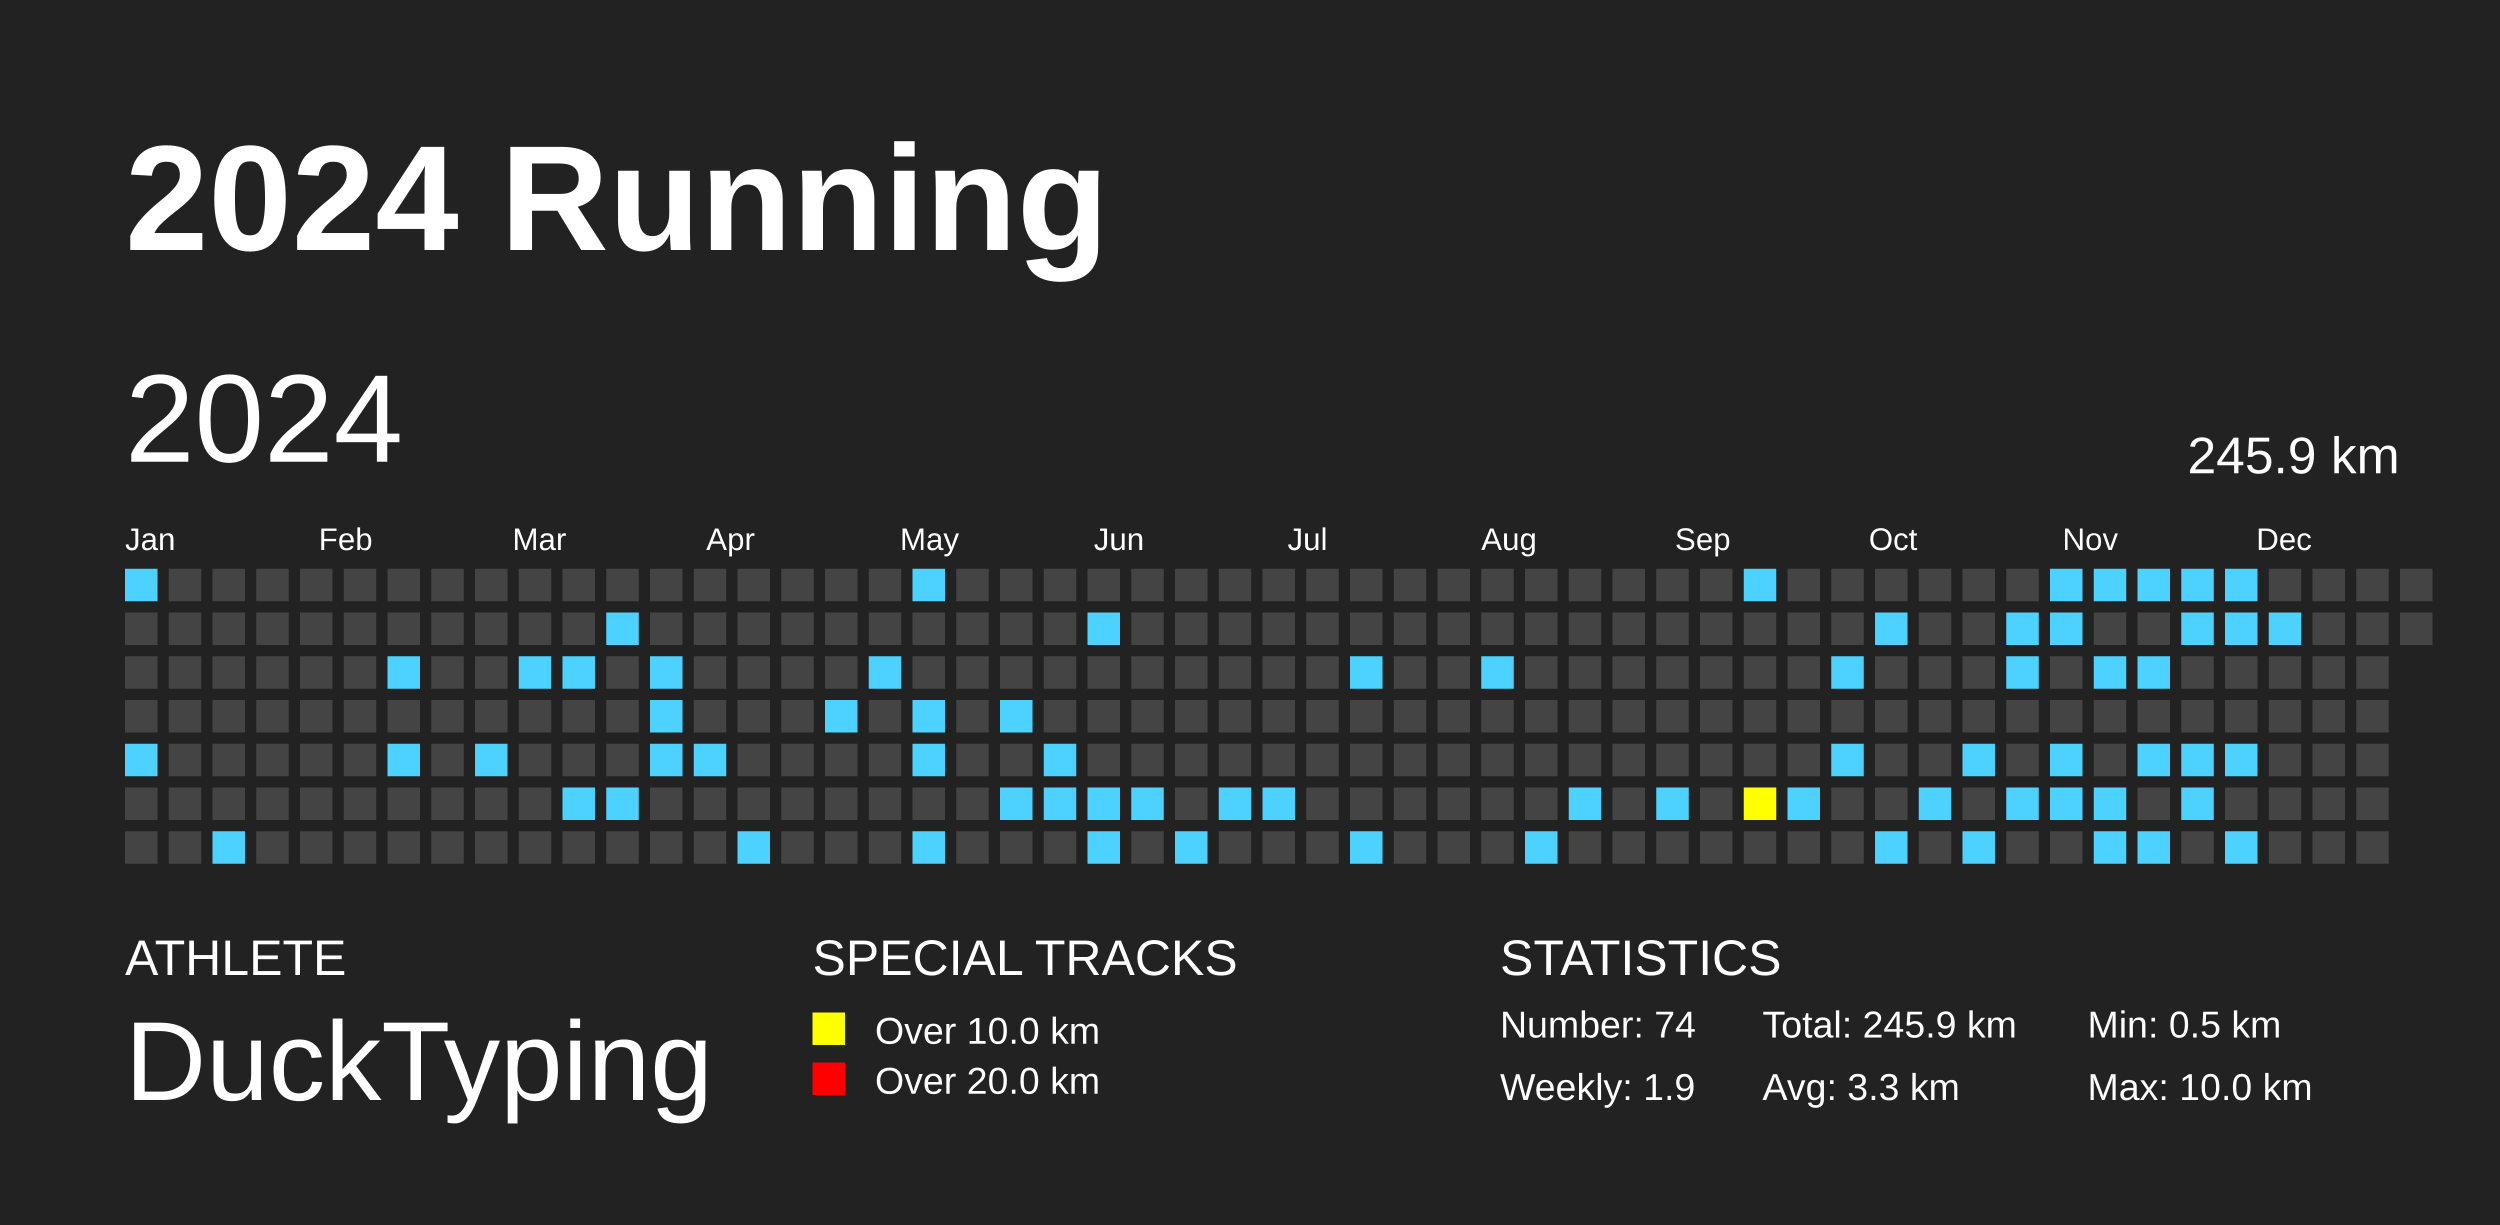
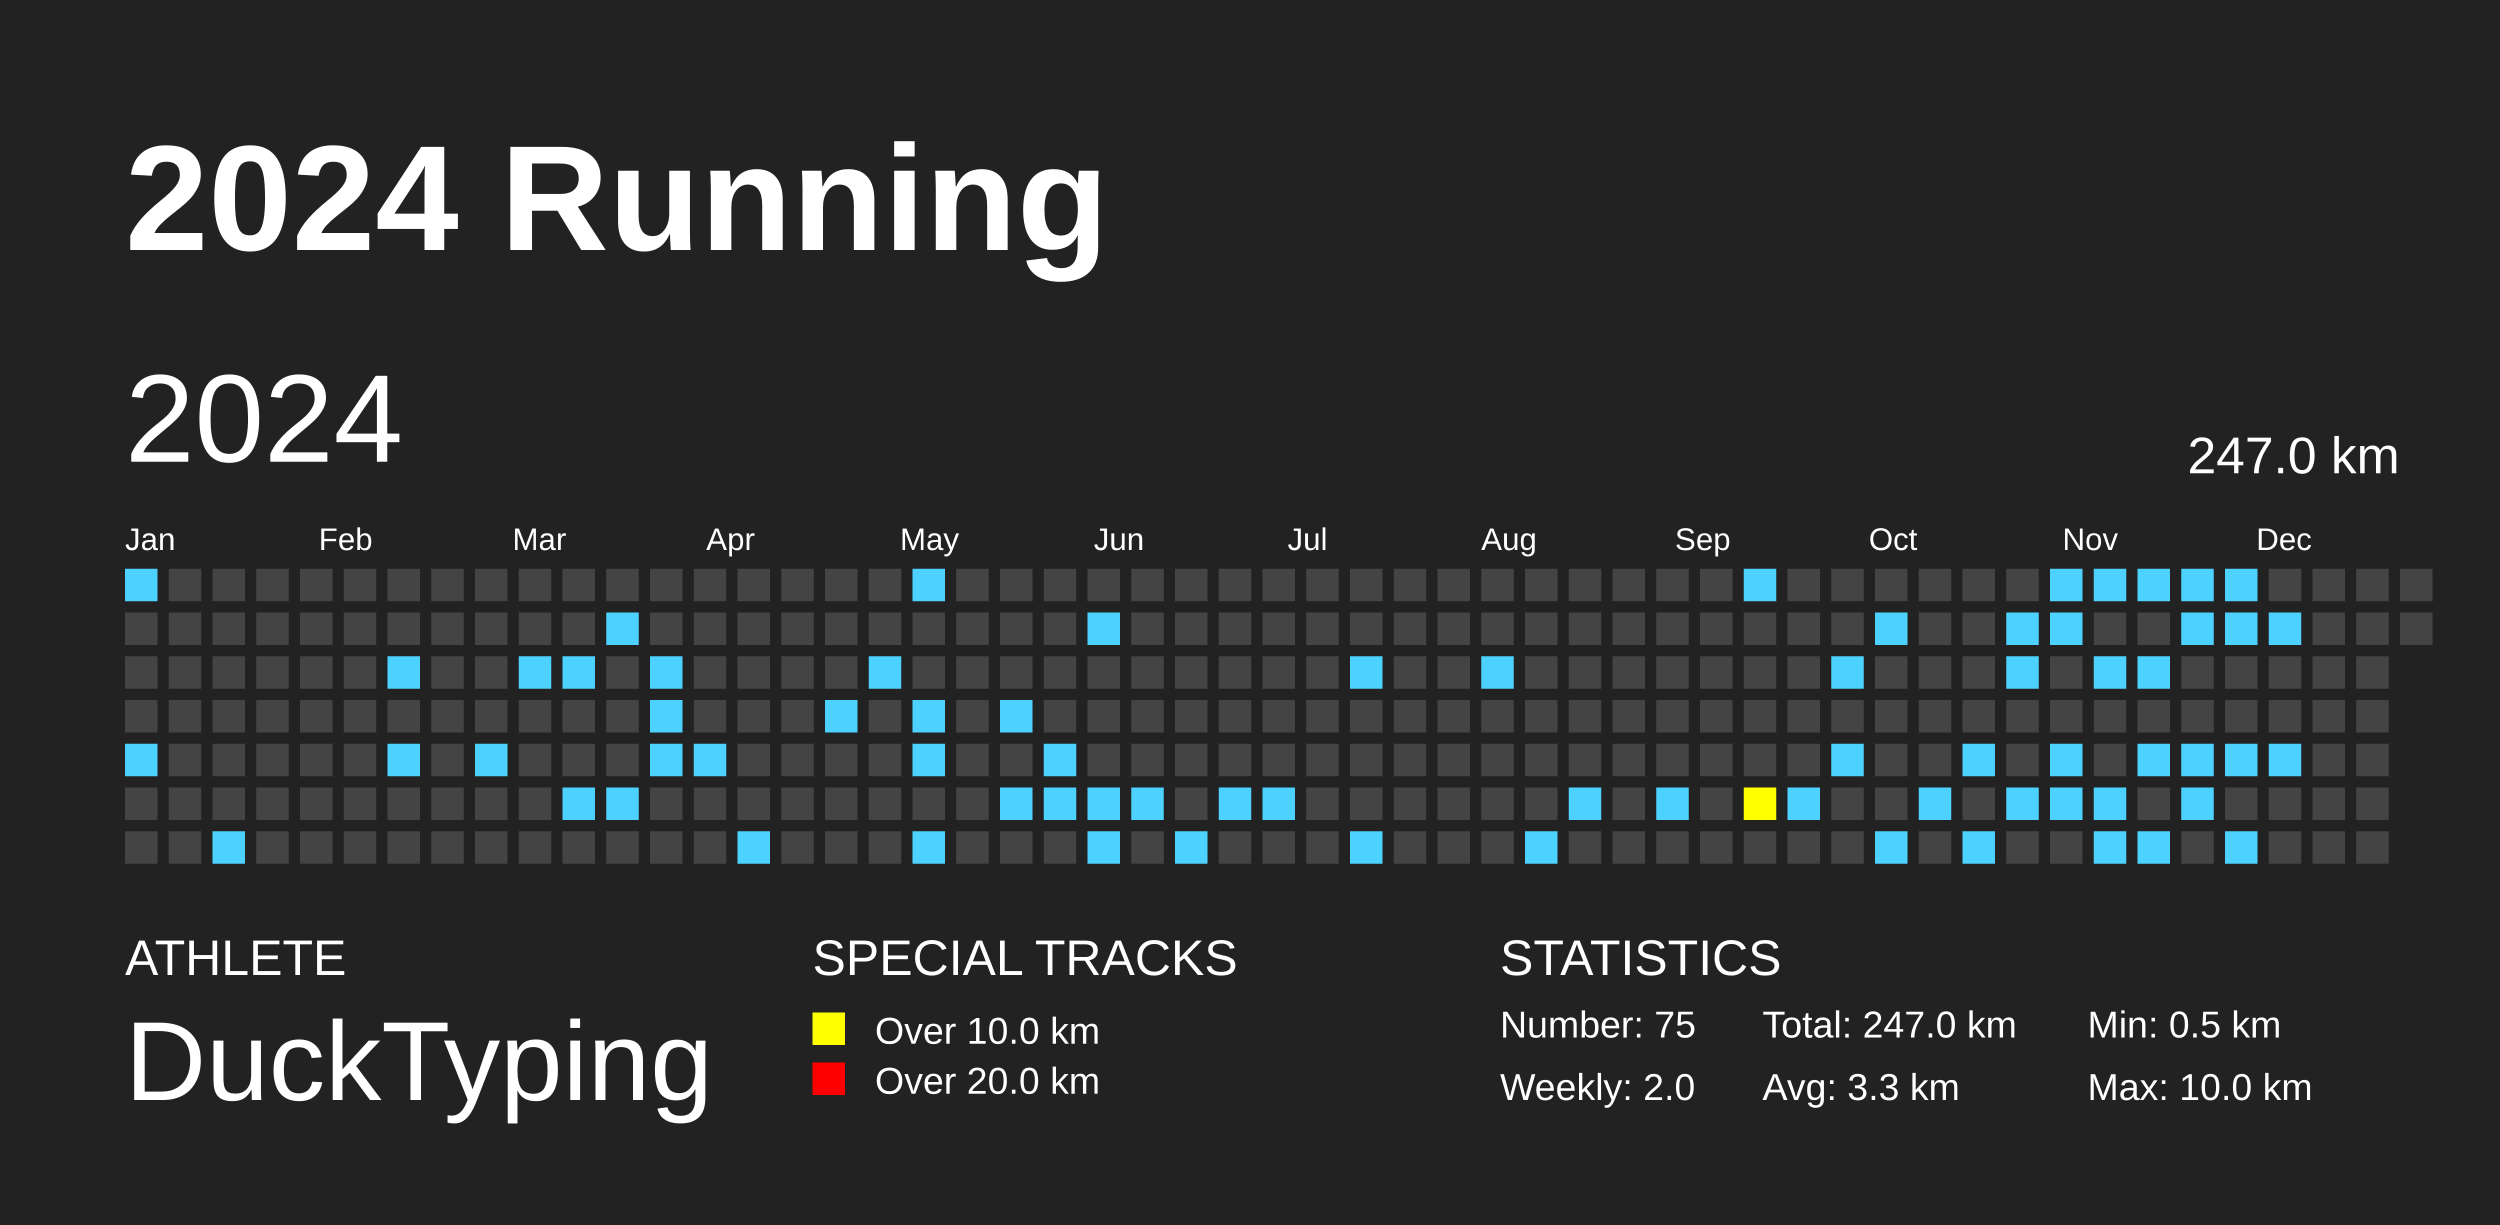
<svg xmlns="http://www.w3.org/2000/svg" baseProfile="full" height="98mm" version="1.1" viewBox="0,0,200,98" width="200mm">
  <defs />
  <rect fill="#222222" height="98" width="200" x="0" y="0" />
  <text fill="#FFFFFF" style="font-size:12px; font-family:Arial; font-weight:bold;" x="10" y="20">2024 Running</text>
  <text fill="#FFFFFF" style="font-size:4px; font-family:Arial" x="10" y="78">ATHLETE</text>
  <text fill="#FFFFFF" style="font-size:9px; font-family:Arial" x="10" y="88">DuckTyping</text>
  <text fill="#FFFFFF" style="font-size:4px; font-family:Arial" x="65" y="78">SPECIAL TRACKS</text>
  <rect fill="yellow" height="2.6" width="2.6" x="65" y="81" />
  <text fill="#FFFFFF" style="font-size:3px; font-family:Arial" x="70" y="83.5">Over 10.0 km</text>
  <rect fill="red" height="2.6" width="2.6" x="65" y="85" />
  <text fill="#FFFFFF" style="font-size:3px; font-family:Arial" x="70" y="87.5">Over 20.0 km</text>
  <text fill="#FFFFFF" style="font-size:4px; font-family:Arial" x="120" y="78">STATISTICS</text>
-   <text fill="#FFFFFF" style="font-size:3px; font-family:Arial" x="120" y="83">Number: 74</text>
-   <text fill="#FFFFFF" style="font-size:3px; font-family:Arial" x="120" y="88">Weekly: 1.9</text>
-   <text fill="#FFFFFF" style="font-size:3px; font-family:Arial" x="141" y="83">Total: 245.9 km</text>
+   <text fill="#FFFFFF" style="font-size:3px; font-family:Arial" x="120" y="83">Number: 75</text>
+   <text fill="#FFFFFF" style="font-size:3px; font-family:Arial" x="120" y="88">Weekly: 2.0</text>
+   <text fill="#FFFFFF" style="font-size:3px; font-family:Arial" x="141" y="83">Total: 247.0 km</text>
  <text fill="#FFFFFF" style="font-size:3px; font-family:Arial" x="141" y="88">Avg: 3.3 km</text>
  <text fill="#FFFFFF" style="font-size:3px; font-family:Arial" x="167" y="83">Min: 0.5 km</text>
  <text fill="#FFFFFF" style="font-size:3px; font-family:Arial" x="167" y="88">Max: 10.0 km</text>
  <text dominant-baseline="hanging" fill="#FFFFFF" style="font-size:10.0px; font-family:Arial;" x="10" y="30">2024</text>
-   <text dominant-baseline="hanging" fill="#FFFFFF" style="font-size:4.125px; font-family:Arial;" x="175" y="35">245.9 km</text>
+   <text dominant-baseline="hanging" fill="#FFFFFF" style="font-size:4.125px; font-family:Arial;" x="175" y="35">247.0 km</text>
  <text fill="#FFFFFF" style="font-size:2.5px; font-family:Arial" x="10.0" y="44">Jan</text>
  <text fill="#FFFFFF" style="font-size:2.5px; font-family:Arial" x="25.5" y="44">Feb</text>
  <text fill="#FFFFFF" style="font-size:2.5px; font-family:Arial" x="41.0" y="44">Mar</text>
  <text fill="#FFFFFF" style="font-size:2.5px; font-family:Arial" x="56.5" y="44">Apr</text>
  <text fill="#FFFFFF" style="font-size:2.5px; font-family:Arial" x="72.0" y="44">May</text>
  <text fill="#FFFFFF" style="font-size:2.5px; font-family:Arial" x="87.5" y="44">Jun</text>
  <text fill="#FFFFFF" style="font-size:2.5px; font-family:Arial" x="103.0" y="44">Jul</text>
  <text fill="#FFFFFF" style="font-size:2.5px; font-family:Arial" x="118.5" y="44">Aug</text>
  <text fill="#FFFFFF" style="font-size:2.5px; font-family:Arial" x="134.0" y="44">Sep</text>
  <text fill="#FFFFFF" style="font-size:2.5px; font-family:Arial" x="149.5" y="44">Oct</text>
  <text fill="#FFFFFF" style="font-size:2.5px; font-family:Arial" x="165.0" y="44">Nov</text>
  <text fill="#FFFFFF" style="font-size:2.5px; font-family:Arial" x="180.5" y="44">Dec</text>
  <rect fill="#4DD2FF" height="2.6" width="2.6" x="10.0" y="45.5" />
  <rect fill="#444444" height="2.6" width="2.6" x="10.0" y="49.0" />
  <rect fill="#444444" height="2.6" width="2.6" x="10.0" y="52.5" />
  <rect fill="#444444" height="2.6" width="2.6" x="10.0" y="56.0" />
  <rect fill="#4DD2FF" height="2.6" width="2.6" x="10.0" y="59.5" />
  <rect fill="#444444" height="2.6" width="2.6" x="10.0" y="63.0" />
  <rect fill="#444444" height="2.6" width="2.6" x="10.0" y="66.5" />
  <rect fill="#444444" height="2.6" width="2.6" x="13.5" y="45.5" />
  <rect fill="#444444" height="2.6" width="2.6" x="13.5" y="49.0" />
  <rect fill="#444444" height="2.6" width="2.6" x="13.5" y="52.5" />
  <rect fill="#444444" height="2.6" width="2.6" x="13.5" y="56.0" />
  <rect fill="#444444" height="2.6" width="2.6" x="13.5" y="59.5" />
  <rect fill="#444444" height="2.6" width="2.6" x="13.5" y="63.0" />
  <rect fill="#444444" height="2.6" width="2.6" x="13.5" y="66.5" />
  <rect fill="#444444" height="2.6" width="2.6" x="17.0" y="45.5" />
  <rect fill="#444444" height="2.6" width="2.6" x="17.0" y="49.0" />
  <rect fill="#444444" height="2.6" width="2.6" x="17.0" y="52.5" />
  <rect fill="#444444" height="2.6" width="2.6" x="17.0" y="56.0" />
  <rect fill="#444444" height="2.6" width="2.6" x="17.0" y="59.5" />
  <rect fill="#444444" height="2.6" width="2.6" x="17.0" y="63.0" />
  <rect fill="#4DD2FF" height="2.6" width="2.6" x="17.0" y="66.5" />
  <rect fill="#444444" height="2.6" width="2.6" x="20.5" y="45.5" />
  <rect fill="#444444" height="2.6" width="2.6" x="20.5" y="49.0" />
  <rect fill="#444444" height="2.6" width="2.6" x="20.5" y="52.5" />
  <rect fill="#444444" height="2.6" width="2.6" x="20.5" y="56.0" />
  <rect fill="#444444" height="2.6" width="2.6" x="20.5" y="59.5" />
  <rect fill="#444444" height="2.6" width="2.6" x="20.5" y="63.0" />
  <rect fill="#444444" height="2.6" width="2.6" x="20.5" y="66.5" />
  <rect fill="#444444" height="2.6" width="2.6" x="24.0" y="45.5" />
  <rect fill="#444444" height="2.6" width="2.6" x="24.0" y="49.0" />
  <rect fill="#444444" height="2.6" width="2.6" x="24.0" y="52.5" />
  <rect fill="#444444" height="2.6" width="2.6" x="24.0" y="56.0" />
  <rect fill="#444444" height="2.6" width="2.6" x="24.0" y="59.5" />
  <rect fill="#444444" height="2.6" width="2.6" x="24.0" y="63.0" />
  <rect fill="#444444" height="2.6" width="2.6" x="24.0" y="66.5" />
  <rect fill="#444444" height="2.6" width="2.6" x="27.5" y="45.5" />
  <rect fill="#444444" height="2.6" width="2.6" x="27.5" y="49.0" />
  <rect fill="#444444" height="2.6" width="2.6" x="27.5" y="52.5" />
  <rect fill="#444444" height="2.6" width="2.6" x="27.5" y="56.0" />
  <rect fill="#444444" height="2.6" width="2.6" x="27.5" y="59.5" />
  <rect fill="#444444" height="2.6" width="2.6" x="27.5" y="63.0" />
  <rect fill="#444444" height="2.6" width="2.6" x="27.5" y="66.5" />
  <rect fill="#444444" height="2.6" width="2.6" x="31.0" y="45.5" />
  <rect fill="#444444" height="2.6" width="2.6" x="31.0" y="49.0" />
  <rect fill="#4DD2FF" height="2.6" width="2.6" x="31.0" y="52.5" />
  <rect fill="#444444" height="2.6" width="2.6" x="31.0" y="56.0" />
  <rect fill="#4DD2FF" height="2.6" width="2.6" x="31.0" y="59.5" />
  <rect fill="#444444" height="2.6" width="2.6" x="31.0" y="63.0" />
  <rect fill="#444444" height="2.6" width="2.6" x="31.0" y="66.5" />
  <rect fill="#444444" height="2.6" width="2.6" x="34.5" y="45.5" />
  <rect fill="#444444" height="2.6" width="2.6" x="34.5" y="49.0" />
  <rect fill="#444444" height="2.6" width="2.6" x="34.5" y="52.5" />
  <rect fill="#444444" height="2.6" width="2.6" x="34.5" y="56.0" />
  <rect fill="#444444" height="2.6" width="2.6" x="34.5" y="59.5" />
  <rect fill="#444444" height="2.6" width="2.6" x="34.5" y="63.0" />
  <rect fill="#444444" height="2.6" width="2.6" x="34.5" y="66.5" />
  <rect fill="#444444" height="2.6" width="2.6" x="38.0" y="45.5" />
  <rect fill="#444444" height="2.6" width="2.6" x="38.0" y="49.0" />
  <rect fill="#444444" height="2.6" width="2.6" x="38.0" y="52.5" />
  <rect fill="#444444" height="2.6" width="2.6" x="38.0" y="56.0" />
  <rect fill="#4DD2FF" height="2.6" width="2.6" x="38.0" y="59.5" />
  <rect fill="#444444" height="2.6" width="2.6" x="38.0" y="63.0" />
  <rect fill="#444444" height="2.6" width="2.6" x="38.0" y="66.5" />
  <rect fill="#444444" height="2.6" width="2.6" x="41.5" y="45.5" />
  <rect fill="#444444" height="2.6" width="2.6" x="41.5" y="49.0" />
  <rect fill="#4DD2FF" height="2.6" width="2.6" x="41.5" y="52.5" />
  <rect fill="#444444" height="2.6" width="2.6" x="41.5" y="56.0" />
  <rect fill="#444444" height="2.6" width="2.6" x="41.5" y="59.5" />
  <rect fill="#444444" height="2.6" width="2.6" x="41.5" y="63.0" />
  <rect fill="#444444" height="2.6" width="2.6" x="41.5" y="66.5" />
  <rect fill="#444444" height="2.6" width="2.6" x="45.0" y="45.5" />
  <rect fill="#444444" height="2.6" width="2.6" x="45.0" y="49.0" />
  <rect fill="#4DD2FF" height="2.6" width="2.6" x="45.0" y="52.5" />
  <rect fill="#444444" height="2.6" width="2.6" x="45.0" y="56.0" />
  <rect fill="#444444" height="2.6" width="2.6" x="45.0" y="59.5" />
  <rect fill="#4DD2FF" height="2.6" width="2.6" x="45.0" y="63.0" />
  <rect fill="#444444" height="2.6" width="2.6" x="45.0" y="66.5" />
  <rect fill="#444444" height="2.6" width="2.6" x="48.5" y="45.5" />
  <rect fill="#4DD2FF" height="2.6" width="2.6" x="48.5" y="49.0" />
  <rect fill="#444444" height="2.6" width="2.6" x="48.5" y="52.5" />
  <rect fill="#444444" height="2.6" width="2.6" x="48.5" y="56.0" />
  <rect fill="#444444" height="2.6" width="2.6" x="48.5" y="59.5" />
  <rect fill="#4DD2FF" height="2.6" width="2.6" x="48.5" y="63.0" />
  <rect fill="#444444" height="2.6" width="2.6" x="48.5" y="66.5" />
  <rect fill="#444444" height="2.6" width="2.6" x="52.0" y="45.5" />
  <rect fill="#444444" height="2.6" width="2.6" x="52.0" y="49.0" />
  <rect fill="#4DD2FF" height="2.6" width="2.6" x="52.0" y="52.5" />
  <rect fill="#4DD2FF" height="2.6" width="2.6" x="52.0" y="56.0" />
  <rect fill="#4DD2FF" height="2.6" width="2.6" x="52.0" y="59.5" />
  <rect fill="#444444" height="2.6" width="2.6" x="52.0" y="63.0" />
  <rect fill="#444444" height="2.6" width="2.6" x="52.0" y="66.5" />
  <rect fill="#444444" height="2.6" width="2.6" x="55.5" y="45.5" />
  <rect fill="#444444" height="2.6" width="2.6" x="55.5" y="49.0" />
  <rect fill="#444444" height="2.6" width="2.6" x="55.5" y="52.5" />
  <rect fill="#444444" height="2.6" width="2.6" x="55.5" y="56.0" />
  <rect fill="#4DD2FF" height="2.6" width="2.6" x="55.5" y="59.5" />
  <rect fill="#444444" height="2.6" width="2.6" x="55.5" y="63.0" />
  <rect fill="#444444" height="2.6" width="2.6" x="55.5" y="66.5" />
  <rect fill="#444444" height="2.6" width="2.6" x="59.0" y="45.5" />
  <rect fill="#444444" height="2.6" width="2.6" x="59.0" y="49.0" />
  <rect fill="#444444" height="2.6" width="2.6" x="59.0" y="52.5" />
  <rect fill="#444444" height="2.6" width="2.6" x="59.0" y="56.0" />
  <rect fill="#444444" height="2.6" width="2.6" x="59.0" y="59.5" />
  <rect fill="#444444" height="2.6" width="2.6" x="59.0" y="63.0" />
  <rect fill="#4DD2FF" height="2.6" width="2.6" x="59.0" y="66.5" />
  <rect fill="#444444" height="2.6" width="2.6" x="62.5" y="45.5" />
  <rect fill="#444444" height="2.6" width="2.6" x="62.5" y="49.0" />
  <rect fill="#444444" height="2.6" width="2.6" x="62.5" y="52.5" />
  <rect fill="#444444" height="2.6" width="2.6" x="62.5" y="56.0" />
  <rect fill="#444444" height="2.6" width="2.6" x="62.5" y="59.5" />
  <rect fill="#444444" height="2.6" width="2.6" x="62.5" y="63.0" />
  <rect fill="#444444" height="2.6" width="2.6" x="62.5" y="66.5" />
  <rect fill="#444444" height="2.6" width="2.6" x="66.0" y="45.5" />
  <rect fill="#444444" height="2.6" width="2.6" x="66.0" y="49.0" />
  <rect fill="#444444" height="2.6" width="2.6" x="66.0" y="52.5" />
  <rect fill="#4DD2FF" height="2.6" width="2.6" x="66.0" y="56.0" />
  <rect fill="#444444" height="2.6" width="2.6" x="66.0" y="59.5" />
  <rect fill="#444444" height="2.6" width="2.6" x="66.0" y="63.0" />
  <rect fill="#444444" height="2.6" width="2.6" x="66.0" y="66.5" />
  <rect fill="#444444" height="2.6" width="2.6" x="69.5" y="45.5" />
  <rect fill="#444444" height="2.6" width="2.6" x="69.5" y="49.0" />
  <rect fill="#4DD2FF" height="2.6" width="2.6" x="69.5" y="52.5" />
  <rect fill="#444444" height="2.6" width="2.6" x="69.5" y="56.0" />
  <rect fill="#444444" height="2.6" width="2.6" x="69.5" y="59.5" />
  <rect fill="#444444" height="2.6" width="2.6" x="69.5" y="63.0" />
  <rect fill="#444444" height="2.6" width="2.6" x="69.5" y="66.5" />
  <rect fill="#4DD2FF" height="2.6" width="2.6" x="73.0" y="45.5" />
  <rect fill="#444444" height="2.6" width="2.6" x="73.0" y="49.0" />
  <rect fill="#444444" height="2.6" width="2.6" x="73.0" y="52.5" />
  <rect fill="#4DD2FF" height="2.6" width="2.6" x="73.0" y="56.0" />
  <rect fill="#4DD2FF" height="2.6" width="2.6" x="73.0" y="59.5" />
  <rect fill="#444444" height="2.6" width="2.6" x="73.0" y="63.0" />
  <rect fill="#4DD2FF" height="2.6" width="2.6" x="73.0" y="66.5" />
  <rect fill="#444444" height="2.6" width="2.6" x="76.5" y="45.5" />
  <rect fill="#444444" height="2.6" width="2.6" x="76.5" y="49.0" />
  <rect fill="#444444" height="2.6" width="2.6" x="76.5" y="52.5" />
  <rect fill="#444444" height="2.6" width="2.6" x="76.5" y="56.0" />
  <rect fill="#444444" height="2.6" width="2.6" x="76.5" y="59.5" />
  <rect fill="#444444" height="2.6" width="2.6" x="76.5" y="63.0" />
  <rect fill="#444444" height="2.6" width="2.6" x="76.5" y="66.5" />
  <rect fill="#444444" height="2.6" width="2.6" x="80.0" y="45.5" />
  <rect fill="#444444" height="2.6" width="2.6" x="80.0" y="49.0" />
  <rect fill="#444444" height="2.6" width="2.6" x="80.0" y="52.5" />
  <rect fill="#4DD2FF" height="2.6" width="2.6" x="80.0" y="56.0" />
  <rect fill="#444444" height="2.6" width="2.6" x="80.0" y="59.5" />
  <rect fill="#4DD2FF" height="2.6" width="2.6" x="80.0" y="63.0" />
  <rect fill="#444444" height="2.6" width="2.6" x="80.0" y="66.5" />
  <rect fill="#444444" height="2.6" width="2.6" x="83.5" y="45.5" />
  <rect fill="#444444" height="2.6" width="2.6" x="83.5" y="49.0" />
  <rect fill="#444444" height="2.6" width="2.6" x="83.5" y="52.5" />
  <rect fill="#444444" height="2.6" width="2.6" x="83.5" y="56.0" />
  <rect fill="#4DD2FF" height="2.6" width="2.6" x="83.5" y="59.5" />
  <rect fill="#4DD2FF" height="2.6" width="2.6" x="83.5" y="63.0" />
  <rect fill="#444444" height="2.6" width="2.6" x="83.5" y="66.5" />
  <rect fill="#444444" height="2.6" width="2.6" x="87.0" y="45.5" />
  <rect fill="#4DD2FF" height="2.6" width="2.6" x="87.0" y="49.0" />
  <rect fill="#444444" height="2.6" width="2.6" x="87.0" y="52.5" />
  <rect fill="#444444" height="2.6" width="2.6" x="87.0" y="56.0" />
  <rect fill="#444444" height="2.6" width="2.6" x="87.0" y="59.5" />
  <rect fill="#4DD2FF" height="2.6" width="2.6" x="87.0" y="63.0" />
  <rect fill="#4DD2FF" height="2.6" width="2.6" x="87.0" y="66.5" />
  <rect fill="#444444" height="2.6" width="2.6" x="90.5" y="45.5" />
  <rect fill="#444444" height="2.6" width="2.6" x="90.5" y="49.0" />
  <rect fill="#444444" height="2.6" width="2.6" x="90.5" y="52.5" />
  <rect fill="#444444" height="2.6" width="2.6" x="90.5" y="56.0" />
  <rect fill="#444444" height="2.6" width="2.6" x="90.5" y="59.5" />
  <rect fill="#4DD2FF" height="2.6" width="2.6" x="90.5" y="63.0" />
  <rect fill="#444444" height="2.6" width="2.6" x="90.5" y="66.5" />
  <rect fill="#444444" height="2.6" width="2.6" x="94.0" y="45.5" />
  <rect fill="#444444" height="2.6" width="2.6" x="94.0" y="49.0" />
  <rect fill="#444444" height="2.6" width="2.6" x="94.0" y="52.5" />
  <rect fill="#444444" height="2.6" width="2.6" x="94.0" y="56.0" />
  <rect fill="#444444" height="2.6" width="2.6" x="94.0" y="59.5" />
  <rect fill="#444444" height="2.6" width="2.6" x="94.0" y="63.0" />
  <rect fill="#4DD2FF" height="2.6" width="2.6" x="94.0" y="66.5" />
  <rect fill="#444444" height="2.6" width="2.6" x="97.5" y="45.5" />
  <rect fill="#444444" height="2.6" width="2.6" x="97.5" y="49.0" />
  <rect fill="#444444" height="2.6" width="2.6" x="97.5" y="52.5" />
  <rect fill="#444444" height="2.6" width="2.6" x="97.5" y="56.0" />
  <rect fill="#444444" height="2.6" width="2.6" x="97.5" y="59.5" />
  <rect fill="#4DD2FF" height="2.6" width="2.6" x="97.5" y="63.0" />
  <rect fill="#444444" height="2.6" width="2.6" x="97.5" y="66.5" />
  <rect fill="#444444" height="2.6" width="2.6" x="101.0" y="45.5" />
  <rect fill="#444444" height="2.6" width="2.6" x="101.0" y="49.0" />
  <rect fill="#444444" height="2.6" width="2.6" x="101.0" y="52.5" />
  <rect fill="#444444" height="2.6" width="2.6" x="101.0" y="56.0" />
  <rect fill="#444444" height="2.6" width="2.6" x="101.0" y="59.5" />
  <rect fill="#4DD2FF" height="2.6" width="2.6" x="101.0" y="63.0" />
  <rect fill="#444444" height="2.6" width="2.6" x="101.0" y="66.5" />
  <rect fill="#444444" height="2.6" width="2.6" x="104.5" y="45.5" />
  <rect fill="#444444" height="2.6" width="2.6" x="104.5" y="49.0" />
  <rect fill="#444444" height="2.6" width="2.6" x="104.5" y="52.5" />
  <rect fill="#444444" height="2.6" width="2.6" x="104.5" y="56.0" />
  <rect fill="#444444" height="2.6" width="2.6" x="104.5" y="59.5" />
  <rect fill="#444444" height="2.6" width="2.6" x="104.5" y="63.0" />
  <rect fill="#444444" height="2.6" width="2.6" x="104.5" y="66.5" />
  <rect fill="#444444" height="2.6" width="2.6" x="108.0" y="45.5" />
  <rect fill="#444444" height="2.6" width="2.6" x="108.0" y="49.0" />
  <rect fill="#4DD2FF" height="2.6" width="2.6" x="108.0" y="52.5" />
  <rect fill="#444444" height="2.6" width="2.6" x="108.0" y="56.0" />
  <rect fill="#444444" height="2.6" width="2.6" x="108.0" y="59.5" />
  <rect fill="#444444" height="2.6" width="2.6" x="108.0" y="63.0" />
  <rect fill="#4DD2FF" height="2.6" width="2.6" x="108.0" y="66.5" />
  <rect fill="#444444" height="2.6" width="2.6" x="111.5" y="45.5" />
  <rect fill="#444444" height="2.6" width="2.6" x="111.5" y="49.0" />
  <rect fill="#444444" height="2.6" width="2.6" x="111.5" y="52.5" />
  <rect fill="#444444" height="2.6" width="2.6" x="111.5" y="56.0" />
  <rect fill="#444444" height="2.6" width="2.6" x="111.5" y="59.5" />
  <rect fill="#444444" height="2.6" width="2.6" x="111.5" y="63.0" />
  <rect fill="#444444" height="2.6" width="2.6" x="111.5" y="66.5" />
  <rect fill="#444444" height="2.6" width="2.6" x="115.0" y="45.5" />
  <rect fill="#444444" height="2.6" width="2.6" x="115.0" y="49.0" />
  <rect fill="#444444" height="2.6" width="2.6" x="115.0" y="52.5" />
  <rect fill="#444444" height="2.6" width="2.6" x="115.0" y="56.0" />
  <rect fill="#444444" height="2.6" width="2.6" x="115.0" y="59.5" />
  <rect fill="#444444" height="2.6" width="2.6" x="115.0" y="63.0" />
  <rect fill="#444444" height="2.6" width="2.6" x="115.0" y="66.5" />
  <rect fill="#444444" height="2.6" width="2.6" x="118.5" y="45.5" />
  <rect fill="#444444" height="2.6" width="2.6" x="118.5" y="49.0" />
  <rect fill="#4DD2FF" height="2.6" width="2.6" x="118.5" y="52.5" />
  <rect fill="#444444" height="2.6" width="2.6" x="118.5" y="56.0" />
  <rect fill="#444444" height="2.6" width="2.6" x="118.5" y="59.5" />
  <rect fill="#444444" height="2.6" width="2.6" x="118.5" y="63.0" />
  <rect fill="#444444" height="2.6" width="2.6" x="118.5" y="66.5" />
  <rect fill="#444444" height="2.6" width="2.6" x="122.0" y="45.5" />
  <rect fill="#444444" height="2.6" width="2.6" x="122.0" y="49.0" />
  <rect fill="#444444" height="2.6" width="2.6" x="122.0" y="52.5" />
  <rect fill="#444444" height="2.6" width="2.6" x="122.0" y="56.0" />
  <rect fill="#444444" height="2.6" width="2.6" x="122.0" y="59.5" />
  <rect fill="#444444" height="2.6" width="2.6" x="122.0" y="63.0" />
  <rect fill="#4DD2FF" height="2.6" width="2.6" x="122.0" y="66.5" />
  <rect fill="#444444" height="2.6" width="2.6" x="125.5" y="45.5" />
  <rect fill="#444444" height="2.6" width="2.6" x="125.5" y="49.0" />
  <rect fill="#444444" height="2.6" width="2.6" x="125.5" y="52.5" />
  <rect fill="#444444" height="2.6" width="2.6" x="125.5" y="56.0" />
  <rect fill="#444444" height="2.6" width="2.6" x="125.5" y="59.5" />
  <rect fill="#4DD2FF" height="2.6" width="2.6" x="125.5" y="63.0" />
  <rect fill="#444444" height="2.6" width="2.6" x="125.5" y="66.5" />
  <rect fill="#444444" height="2.6" width="2.6" x="129.0" y="45.5" />
  <rect fill="#444444" height="2.6" width="2.6" x="129.0" y="49.0" />
  <rect fill="#444444" height="2.6" width="2.6" x="129.0" y="52.5" />
  <rect fill="#444444" height="2.6" width="2.6" x="129.0" y="56.0" />
  <rect fill="#444444" height="2.6" width="2.6" x="129.0" y="59.5" />
  <rect fill="#444444" height="2.6" width="2.6" x="129.0" y="63.0" />
  <rect fill="#444444" height="2.6" width="2.6" x="129.0" y="66.5" />
  <rect fill="#444444" height="2.6" width="2.6" x="132.5" y="45.5" />
  <rect fill="#444444" height="2.6" width="2.6" x="132.5" y="49.0" />
  <rect fill="#444444" height="2.6" width="2.6" x="132.5" y="52.5" />
  <rect fill="#444444" height="2.6" width="2.6" x="132.5" y="56.0" />
  <rect fill="#444444" height="2.6" width="2.6" x="132.5" y="59.5" />
  <rect fill="#4DD2FF" height="2.6" width="2.6" x="132.5" y="63.0" />
  <rect fill="#444444" height="2.6" width="2.6" x="132.5" y="66.5" />
  <rect fill="#444444" height="2.6" width="2.6" x="136.0" y="45.5" />
  <rect fill="#444444" height="2.6" width="2.6" x="136.0" y="49.0" />
  <rect fill="#444444" height="2.6" width="2.6" x="136.0" y="52.5" />
  <rect fill="#444444" height="2.6" width="2.6" x="136.0" y="56.0" />
  <rect fill="#444444" height="2.6" width="2.6" x="136.0" y="59.5" />
  <rect fill="#444444" height="2.6" width="2.6" x="136.0" y="63.0" />
  <rect fill="#444444" height="2.6" width="2.6" x="136.0" y="66.5" />
  <rect fill="#4DD2FF" height="2.6" width="2.6" x="139.5" y="45.5" />
  <rect fill="#444444" height="2.6" width="2.6" x="139.5" y="49.0" />
  <rect fill="#444444" height="2.6" width="2.6" x="139.5" y="52.5" />
  <rect fill="#444444" height="2.6" width="2.6" x="139.5" y="56.0" />
  <rect fill="#444444" height="2.6" width="2.6" x="139.5" y="59.5" />
  <rect fill="yellow" height="2.6" width="2.6" x="139.5" y="63.0" />
  <rect fill="#444444" height="2.6" width="2.6" x="139.5" y="66.5" />
  <rect fill="#444444" height="2.6" width="2.6" x="143.0" y="45.5" />
  <rect fill="#444444" height="2.6" width="2.6" x="143.0" y="49.0" />
  <rect fill="#444444" height="2.6" width="2.6" x="143.0" y="52.5" />
  <rect fill="#444444" height="2.6" width="2.6" x="143.0" y="56.0" />
  <rect fill="#444444" height="2.6" width="2.6" x="143.0" y="59.5" />
  <rect fill="#4DD2FF" height="2.6" width="2.6" x="143.0" y="63.0" />
  <rect fill="#444444" height="2.6" width="2.6" x="143.0" y="66.5" />
  <rect fill="#444444" height="2.6" width="2.6" x="146.5" y="45.5" />
  <rect fill="#444444" height="2.6" width="2.6" x="146.5" y="49.0" />
  <rect fill="#4DD2FF" height="2.6" width="2.6" x="146.5" y="52.5" />
  <rect fill="#444444" height="2.6" width="2.6" x="146.5" y="56.0" />
  <rect fill="#4DD2FF" height="2.6" width="2.6" x="146.5" y="59.5" />
  <rect fill="#444444" height="2.6" width="2.6" x="146.5" y="63.0" />
  <rect fill="#444444" height="2.6" width="2.6" x="146.5" y="66.5" />
  <rect fill="#444444" height="2.6" width="2.6" x="150.0" y="45.5" />
  <rect fill="#4DD2FF" height="2.6" width="2.6" x="150.0" y="49.0" />
  <rect fill="#444444" height="2.6" width="2.6" x="150.0" y="52.5" />
  <rect fill="#444444" height="2.6" width="2.6" x="150.0" y="56.0" />
  <rect fill="#444444" height="2.6" width="2.6" x="150.0" y="59.5" />
  <rect fill="#444444" height="2.6" width="2.6" x="150.0" y="63.0" />
  <rect fill="#4DD2FF" height="2.6" width="2.6" x="150.0" y="66.5" />
  <rect fill="#444444" height="2.6" width="2.6" x="153.5" y="45.5" />
  <rect fill="#444444" height="2.6" width="2.6" x="153.5" y="49.0" />
  <rect fill="#444444" height="2.6" width="2.6" x="153.5" y="52.5" />
  <rect fill="#444444" height="2.6" width="2.6" x="153.5" y="56.0" />
  <rect fill="#444444" height="2.6" width="2.6" x="153.5" y="59.5" />
  <rect fill="#4DD2FF" height="2.6" width="2.6" x="153.5" y="63.0" />
  <rect fill="#444444" height="2.6" width="2.6" x="153.5" y="66.5" />
  <rect fill="#444444" height="2.6" width="2.6" x="157.0" y="45.5" />
  <rect fill="#444444" height="2.6" width="2.6" x="157.0" y="49.0" />
  <rect fill="#444444" height="2.6" width="2.6" x="157.0" y="52.5" />
  <rect fill="#444444" height="2.6" width="2.6" x="157.0" y="56.0" />
  <rect fill="#4DD2FF" height="2.6" width="2.6" x="157.0" y="59.5" />
  <rect fill="#444444" height="2.6" width="2.6" x="157.0" y="63.0" />
  <rect fill="#4DD2FF" height="2.6" width="2.6" x="157.0" y="66.5" />
  <rect fill="#444444" height="2.6" width="2.6" x="160.5" y="45.5" />
  <rect fill="#4DD2FF" height="2.6" width="2.6" x="160.5" y="49.0" />
  <rect fill="#4DD2FF" height="2.6" width="2.6" x="160.5" y="52.5" />
  <rect fill="#444444" height="2.6" width="2.6" x="160.5" y="56.0" />
  <rect fill="#444444" height="2.6" width="2.6" x="160.5" y="59.5" />
  <rect fill="#4DD2FF" height="2.6" width="2.6" x="160.5" y="63.0" />
  <rect fill="#444444" height="2.6" width="2.6" x="160.5" y="66.5" />
  <rect fill="#4DD2FF" height="2.6" width="2.6" x="164.0" y="45.5" />
  <rect fill="#4DD2FF" height="2.6" width="2.6" x="164.0" y="49.0" />
  <rect fill="#444444" height="2.6" width="2.6" x="164.0" y="52.5" />
  <rect fill="#444444" height="2.6" width="2.6" x="164.0" y="56.0" />
  <rect fill="#4DD2FF" height="2.6" width="2.6" x="164.0" y="59.5" />
  <rect fill="#4DD2FF" height="2.6" width="2.6" x="164.0" y="63.0" />
  <rect fill="#444444" height="2.6" width="2.6" x="164.0" y="66.5" />
  <rect fill="#4DD2FF" height="2.6" width="2.6" x="167.5" y="45.5" />
  <rect fill="#444444" height="2.6" width="2.6" x="167.5" y="49.0" />
  <rect fill="#4DD2FF" height="2.6" width="2.6" x="167.5" y="52.5" />
  <rect fill="#444444" height="2.6" width="2.6" x="167.5" y="56.0" />
  <rect fill="#444444" height="2.6" width="2.6" x="167.5" y="59.5" />
  <rect fill="#4DD2FF" height="2.6" width="2.6" x="167.5" y="63.0" />
  <rect fill="#4DD2FF" height="2.6" width="2.6" x="167.5" y="66.5" />
  <rect fill="#4DD2FF" height="2.6" width="2.6" x="171.0" y="45.5" />
  <rect fill="#444444" height="2.6" width="2.6" x="171.0" y="49.0" />
  <rect fill="#4DD2FF" height="2.6" width="2.6" x="171.0" y="52.5" />
  <rect fill="#444444" height="2.6" width="2.6" x="171.0" y="56.0" />
  <rect fill="#4DD2FF" height="2.6" width="2.6" x="171.0" y="59.5" />
  <rect fill="#444444" height="2.6" width="2.6" x="171.0" y="63.0" />
  <rect fill="#4DD2FF" height="2.6" width="2.6" x="171.0" y="66.5" />
  <rect fill="#4DD2FF" height="2.6" width="2.6" x="174.5" y="45.5" />
  <rect fill="#4DD2FF" height="2.6" width="2.6" x="174.5" y="49.0" />
  <rect fill="#444444" height="2.6" width="2.6" x="174.5" y="52.5" />
  <rect fill="#444444" height="2.6" width="2.6" x="174.5" y="56.0" />
  <rect fill="#4DD2FF" height="2.6" width="2.6" x="174.5" y="59.5" />
  <rect fill="#4DD2FF" height="2.6" width="2.6" x="174.5" y="63.0" />
  <rect fill="#444444" height="2.6" width="2.6" x="174.5" y="66.5" />
  <rect fill="#4DD2FF" height="2.6" width="2.6" x="178.0" y="45.5" />
  <rect fill="#4DD2FF" height="2.6" width="2.6" x="178.0" y="49.0" />
  <rect fill="#444444" height="2.6" width="2.6" x="178.0" y="52.5" />
  <rect fill="#444444" height="2.6" width="2.6" x="178.0" y="56.0" />
  <rect fill="#4DD2FF" height="2.6" width="2.6" x="178.0" y="59.5" />
  <rect fill="#444444" height="2.6" width="2.6" x="178.0" y="63.0" />
  <rect fill="#4DD2FF" height="2.6" width="2.6" x="178.0" y="66.5" />
  <rect fill="#444444" height="2.6" width="2.6" x="181.5" y="45.5" />
  <rect fill="#4DD2FF" height="2.6" width="2.6" x="181.5" y="49.0" />
  <rect fill="#444444" height="2.6" width="2.6" x="181.5" y="52.5" />
  <rect fill="#444444" height="2.6" width="2.6" x="181.5" y="56.0" />
-   <rect fill="#444444" height="2.6" width="2.6" x="181.5" y="59.5" />
+   <rect fill="#4DD2FF" height="2.6" width="2.6" x="181.5" y="59.5" />
  <rect fill="#444444" height="2.6" width="2.6" x="181.5" y="63.0" />
  <rect fill="#444444" height="2.6" width="2.6" x="181.5" y="66.5" />
  <rect fill="#444444" height="2.6" width="2.6" x="185.0" y="45.5" />
  <rect fill="#444444" height="2.6" width="2.6" x="185.0" y="49.0" />
  <rect fill="#444444" height="2.6" width="2.6" x="185.0" y="52.5" />
  <rect fill="#444444" height="2.6" width="2.6" x="185.0" y="56.0" />
  <rect fill="#444444" height="2.6" width="2.6" x="185.0" y="59.5" />
  <rect fill="#444444" height="2.6" width="2.6" x="185.0" y="63.0" />
  <rect fill="#444444" height="2.6" width="2.6" x="185.0" y="66.5" />
  <rect fill="#444444" height="2.6" width="2.6" x="188.5" y="45.5" />
  <rect fill="#444444" height="2.6" width="2.6" x="188.5" y="49.0" />
  <rect fill="#444444" height="2.6" width="2.6" x="188.5" y="52.5" />
  <rect fill="#444444" height="2.6" width="2.6" x="188.5" y="56.0" />
  <rect fill="#444444" height="2.6" width="2.6" x="188.5" y="59.5" />
  <rect fill="#444444" height="2.6" width="2.6" x="188.5" y="63.0" />
  <rect fill="#444444" height="2.6" width="2.6" x="188.5" y="66.5" />
  <rect fill="#444444" height="2.6" width="2.6" x="192.0" y="45.5" />
  <rect fill="#444444" height="2.6" width="2.6" x="192.0" y="49.0" />
</svg>
